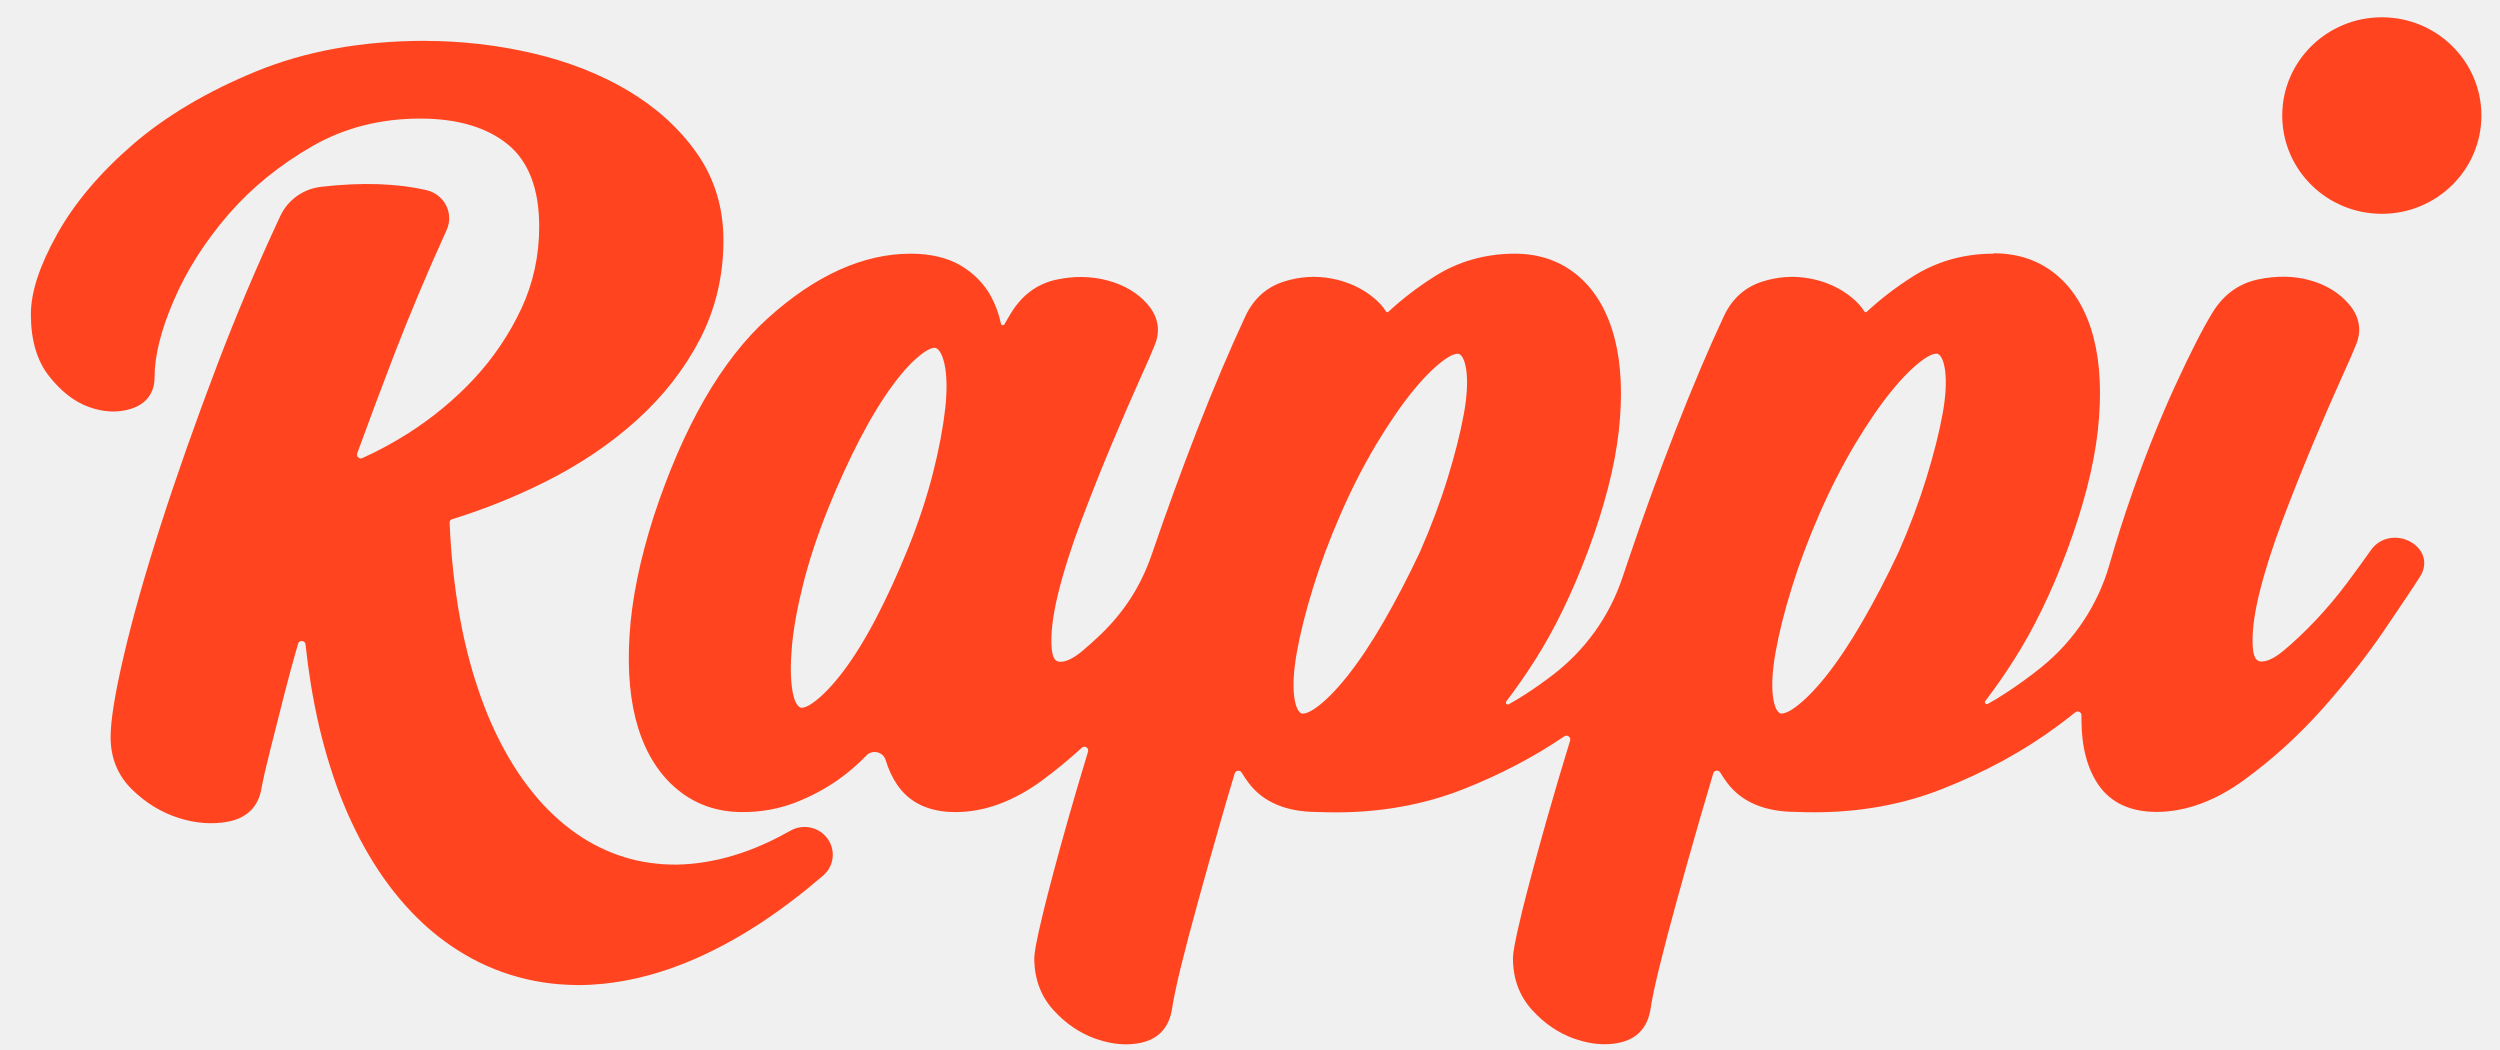
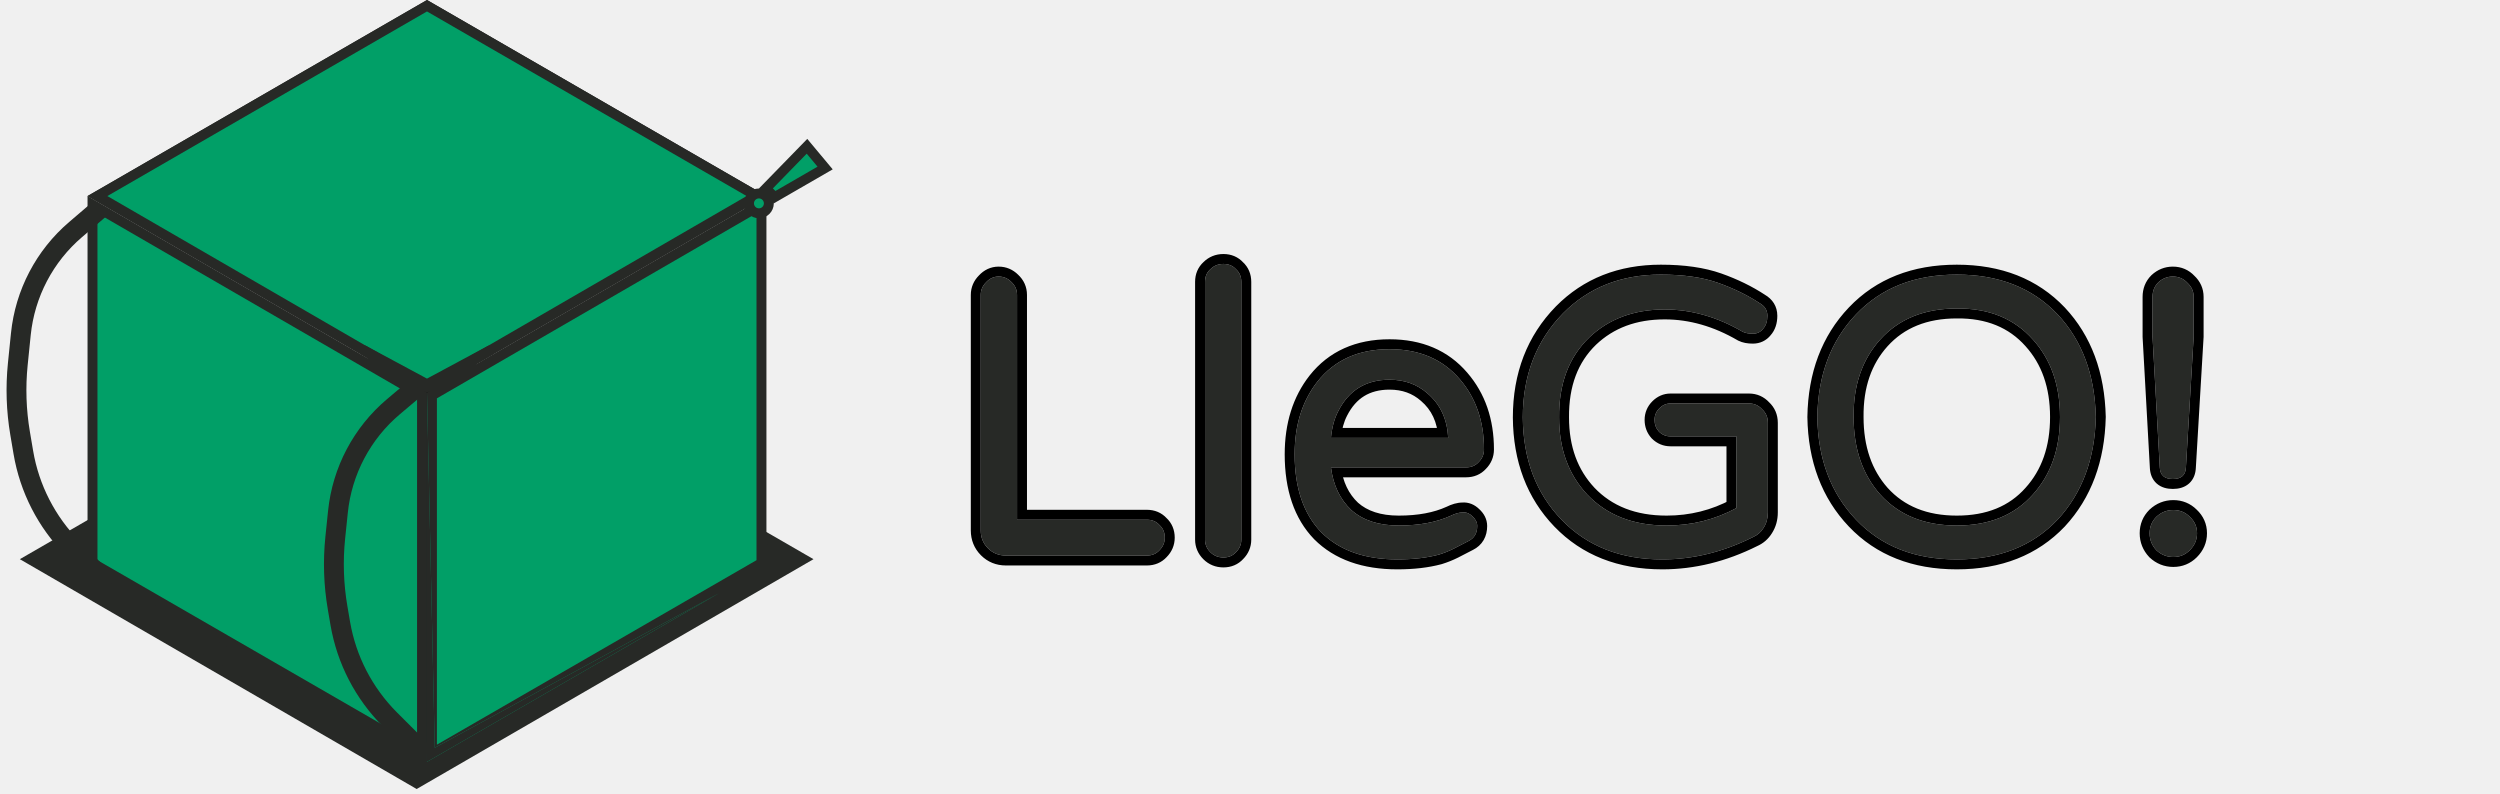
- <svg xmlns="http://www.w3.org/2000/svg" width="100" height="42" viewBox="0 0 26.458 11.113">
-   <path fill="#ff441f" fill-rule="evenodd" d="M20.558 4.387c-.036.196-.093.422-.17.672-.077.249-.175.513-.292.779-.126.269-.257.52-.389.747-.13.225-.26.418-.384.574-.122.152-.235.265-.335.335-.076.053-.118.058-.132.058-.007 0-.012-.001-.018-.004-.013-.006-.055-.034-.073-.168-.017-.123-.008-.284.027-.479.036-.201.093-.43.17-.677.076-.248.174-.511.292-.781.117-.268.245-.518.38-.744.135-.225.266-.416.391-.568.121-.148.234-.259.336-.33.076-.053.118-.058.132-.058.007 0 .013.001.018.004.013.005.055.034.074.168.017.123.008.282-.027.473m-5.067 0c-.036.196-.093.422-.17.672-.077.251-.176.514-.292.779-.127.27-.258.521-.389.747-.13.225-.26.418-.384.574-.122.152-.234.265-.335.335-.076.053-.118.058-.132.058-.007 0-.012-.001-.018-.004-.013-.006-.055-.034-.073-.168-.017-.122-.008-.283.027-.479.036-.201.093-.428.17-.677.076-.248.174-.511.292-.781.117-.269.245-.519.38-.744.136-.226.267-.417.391-.568.121-.148.235-.259.336-.33.076-.053.118-.058.132-.058.007 0 .013.001.018.004.013.005.055.034.074.168.017.123.008.282-.027.473m-5.49-.051c-.022.199-.066.427-.129.676-.064.249-.15.511-.258.78-.108.267-.222.518-.341.746-.116.223-.234.413-.349.566-.113.148-.218.258-.315.328-.071.052-.111.057-.124.057-.006 0-.012-.001-.017-.004-.013-.006-.058-.035-.081-.171-.022-.125-.023-.285-.006-.478.018-.196.059-.42.122-.668.063-.248.15-.51.258-.78.109-.271.224-.522.341-.747.116-.223.233-.415.35-.572.112-.152.218-.263.314-.333.071-.052.111-.057.125-.057.006 0 .012.001.017.004.014.006.06.036.089.174.025.123.027.284.005.479M21.103 2.681c.265 0 .493.081.678.242.178.155.306.376.378.657.07.273.085.602.043.98-.042.373-.151.799-.325 1.266-.164.441-.353.829-.559 1.153-.1.157-.203.305-.307.441-.013.017.007.04.026.03.061-.033.121-.069.18-.108.136-.088.266-.182.39-.282.345-.28.596-.658.718-1.083.073-.256.154-.51.242-.76.144-.412.298-.796.458-1.143.159-.345.291-.604.393-.769.116-.188.277-.305.482-.348.191-.04.374-.038.542.008.172.047.313.132.418.254.114.133.139.285.071.439-.02.053-.073.174-.158.361-.085.188-.18.407-.291.671-.106.254-.216.528-.325.816-.106.282-.19.546-.248.783-.056.231-.078.423-.066.571.012.141.066.141.095.141.041 0 .114-.019.227-.112.109-.09.224-.199.343-.324.119-.126.233-.262.338-.403.096-.129.179-.243.246-.339.058-.084.152-.132.255-.132.109 0 .215.055.271.14.054.083.052.182-.005.271-.071.112-.196.298-.382.572-.184.271-.404.55-.653.83-.254.284-.532.536-.826.75-.309.225-.622.339-.928.339-.277 0-.484-.096-.615-.286-.119-.173-.18-.406-.18-.691v-.045c.001-.034-.039-.053-.065-.032-.058.047-.118.093-.179.138-.36.268-.776.496-1.237.676-.411.162-.864.244-1.346.244l-.098-.001-.099-.003c-.328-.001-.572-.104-.725-.307-.027-.036-.052-.073-.074-.11-.018-.03-.064-.025-.074.009-.049.165-.096.324-.14.476-.094.327-.174.611-.244.866-.071.256-.132.49-.183.695-.049.198-.083.358-.1.477l-.001.004c-.044.225-.196.304-.317.331-.053.012-.109.018-.165.018-.102 0-.209-.02-.319-.058-.167-.059-.318-.161-.448-.304-.135-.148-.203-.333-.203-.55 0-.044.011-.14.097-.495.065-.262.152-.587.26-.968.073-.258.156-.539.248-.839.011-.036-.03-.066-.061-.045-.321.218-.681.407-1.073.561-.411.162-.864.244-1.346.244-.065 0-.131-.002-.197-.004-.328-.001-.572-.104-.725-.307-.027-.036-.052-.072-.074-.11-.018-.03-.064-.025-.074.009-.05.165-.097.325-.14.476-.094.328-.174.612-.244.866-.071.256-.132.49-.183.695-.049.198-.082.358-.1.477l-.001.004c-.044.225-.197.304-.317.331-.053.012-.109.018-.165.018-.102 0-.209-.02-.32-.058-.167-.059-.318-.161-.448-.304-.135-.148-.203-.333-.203-.55 0-.044.011-.141.097-.495.065-.264.152-.59.259-.968.064-.225.134-.465.213-.723.012-.039-.036-.069-.066-.041-.135.123-.273.237-.415.342-.305.225-.615.339-.922.339-.277 0-.484-.096-.615-.286-.053-.077-.094-.165-.124-.264-.026-.088-.14-.116-.204-.049-.09.094-.189.179-.296.255-.139.098-.293.18-.461.245-.173.066-.359.099-.555.099-.265 0-.497-.08-.689-.24-.188-.154-.327-.372-.414-.649-.084-.268-.116-.598-.092-.98.023-.378.109-.801.256-1.26.312-.951.719-1.658 1.211-2.101.5-.451 1.008-.68 1.508-.68.212 0 .391.043.532.126.139.083.246.193.319.326.048.09.084.186.105.289.004.018.029.022.038.005.025-.045.049-.086.072-.123.116-.187.275-.304.475-.348.187-.04.369-.038.542.008.177.047.321.132.426.254.114.133.139.285.071.439-.02.052-.071.171-.157.361-.084.186-.182.412-.291.671-.108.257-.217.531-.325.816-.107.282-.19.546-.248.783-.056.231-.078.423-.066.571.012.141.066.141.095.141.042 0 .114-.019.227-.112.062-.052.127-.11.194-.174.257-.248.43-.519.545-.855.153-.447.314-.888.479-1.313.176-.452.349-.858.512-1.207.085-.18.22-.302.4-.361.169-.055.341-.066.511-.034.17.032.318.1.442.201.055.045.099.093.131.144.009.014.019.015.031.004.146-.135.307-.258.48-.368.254-.162.542-.244.855-.244.265 0 .493.081.678.242.179.155.306.376.379.657.07.272.085.602.043.98-.042.373-.151.799-.325 1.266-.165.441-.353.829-.559 1.153-.1.157-.203.305-.307.441-.013.017.007.04.026.03.06-.033.121-.069.18-.108.097-.063.191-.129.282-.199.346-.263.604-.622.741-1.032l.054-.16c.162-.48.334-.953.51-1.405.177-.453.349-.859.512-1.207.085-.18.219-.302.4-.361.169-.055.341-.066.511-.034.17.032.318.1.441.201.055.045.099.093.131.144.009.014.019.015.031.004.146-.135.307-.258.48-.368.254-.162.542-.244.855-.244zM4.502.433c.38 0 .762.044 1.133.13.374.087.714.22 1.009.395.298.177.544.399.728.66.188.266.284.577.284.926 0 .375-.084.728-.249 1.047-.164.316-.389.604-.67.857-.278.251-.607.473-.98.658-.307.153-.633.284-.971.389-.022.007-.029.018-.028.04.007.166.019.33.036.488.019.182.044.358.075.526.03.165.067.326.109.478.032.118.069.232.107.341.025.069.051.137.077.201.053.128.112.251.174.365.061.112.127.218.196.315.068.095.14.184.215.266.074.079.152.152.232.217.078.063.16.121.244.17.082.048.168.09.256.125.086.034.175.061.265.081.09.02.183.032.277.039.093.006.191.005.288-.004.099-.009.2-.025.3-.048.103-.024.208-.055.312-.094.107-.04.215-.088.321-.143.041-.021.082-.043.123-.066.133-.076.302-.04.392.083.09.123.07.292-.046.392-.057.049-.114.096-.17.142-.137.11-.274.213-.408.304-.127.087-.256.167-.384.239-.064.036-.131.071-.199.105-.131.066-.263.123-.395.172-.13.048-.261.088-.389.118-.127.03-.256.052-.381.065-.09.009-.179.014-.266.014-.035 0-.071-.001-.106-.003-.121-.005-.242-.019-.359-.042-.058-.011-.116-.025-.173-.041-.055-.015-.112-.032-.169-.053-.109-.039-.217-.087-.32-.143-.101-.055-.201-.118-.295-.188-.077-.057-.152-.119-.223-.185-.086-.079-.169-.168-.248-.262-.078-.093-.153-.193-.222-.298-.07-.105-.135-.217-.196-.332-.06-.116-.118-.238-.17-.365-.052-.125-.1-.258-.143-.396-.043-.135-.082-.278-.117-.425-.034-.147-.064-.299-.089-.453-.022-.136-.041-.277-.056-.42-.004-.043-.067-.049-.079-.007-.054.187-.103.368-.147.541-.054.217-.105.415-.15.593-.044.174-.076.314-.094.416-.036.181-.156.296-.349.333-.166.032-.344.019-.527-.04-.181-.058-.346-.159-.49-.3-.151-.148-.227-.334-.227-.553 0-.178.045-.46.139-.861.091-.392.222-.856.39-1.38.167-.52.369-1.094.601-1.704.199-.524.423-1.052.666-1.572.079-.17.244-.288.433-.309.428-.049.8-.037 1.115.036.19.044.292.247.212.422-.203.447-.391.893-.558 1.326-.135.351-.265.699-.388 1.037-.012.034.023.065.055.05.164-.074.325-.161.483-.261.258-.164.494-.359.7-.58.205-.221.373-.471.5-.742.125-.269.188-.56.188-.868 0-.395-.111-.687-.33-.867-.222-.182-.535-.275-.929-.275-.42 0-.805.098-1.142.292-.347.199-.646.443-.89.725-.246.285-.44.59-.576.906-.135.313-.204.587-.204.816 0 .164-.088.282-.247.332-.14.045-.294.038-.452-.02-.152-.056-.293-.166-.419-.327-.127-.162-.191-.381-.191-.651 0-.236.091-.514.278-.85.182-.327.451-.646.799-.947.348-.301.787-.562 1.306-.775.522-.215 1.125-.324 1.792-.324ZM25.208.183c.582 0 1.054.466 1.054 1.04 0 .574-.472 1.04-1.054 1.04-.582 0-1.054-.466-1.054-1.04 0-.574.472-1.04 1.054-1.04z" style="stroke-width:.361" />
+ <svg xmlns="http://www.w3.org/2000/svg" width="252" height="80" viewBox="0 0 252 80" fill="none">
+   <mask id="path-1-outside-1_202_632" maskUnits="userSpaceOnUse" x="97" y="25" width="126" height="33" fill="black">
+     <rect fill="white" x="97" y="25" width="126" height="33" />
+     <path d="M115.605 52.387C116.126 52.387 116.549 52.566 116.875 52.924C117.233 53.249 117.412 53.672 117.412 54.193C117.412 54.682 117.233 55.105 116.875 55.463C116.549 55.821 116.126 56 115.605 56H101.396C100.68 56 100.078 55.756 99.59 55.268C99.102 54.779 98.857 54.177 98.857 53.461V29.73C98.857 29.242 99.037 28.819 99.394 28.461C99.753 28.07 100.176 27.875 100.664 27.875C101.152 27.875 101.576 28.054 101.934 28.412C102.324 28.77 102.52 29.21 102.52 29.73V52.387H115.605ZM121.465 28.412C121.465 27.891 121.644 27.468 122.002 27.143C122.36 26.785 122.799 26.605 123.32 26.605C123.841 26.605 124.264 26.785 124.59 27.143C124.948 27.468 125.127 27.891 125.127 28.412V54.389C125.127 54.877 124.948 55.3 124.59 55.658C124.264 56.016 123.841 56.195 123.32 56.195C122.799 56.195 122.36 56.016 122.002 55.658C121.644 55.3 121.465 54.877 121.465 54.389V28.412ZM134.16 47.113C134.388 48.904 135.072 50.336 136.211 51.41C137.383 52.452 138.978 52.973 140.996 52.973C143.047 52.973 144.788 52.647 146.221 51.996C146.676 51.768 147.083 51.654 147.441 51.654C147.799 51.622 148.125 51.752 148.418 52.045C148.743 52.338 148.906 52.663 148.906 53.022C148.906 53.738 148.613 54.242 148.027 54.535C147.474 54.828 146.969 55.089 146.514 55.316C146.058 55.544 145.57 55.74 145.049 55.902C143.844 56.228 142.445 56.391 140.85 56.391C137.562 56.391 135.007 55.479 133.184 53.656C131.393 51.801 130.498 49.18 130.498 45.795C130.498 42.865 131.263 40.424 132.793 38.471C134.518 36.29 136.943 35.199 140.068 35.199C143.063 35.199 145.423 36.208 147.148 38.227C148.776 40.115 149.59 42.475 149.59 45.307C149.59 45.795 149.411 46.218 149.053 46.576C148.727 46.934 148.304 47.113 147.783 47.113H134.16ZM140.068 38.275C137.692 38.275 135.967 39.333 134.893 41.449C134.502 42.198 134.258 43.093 134.16 44.135H145.977C145.879 42.247 145.179 40.749 143.877 39.643C142.835 38.731 141.566 38.275 140.068 38.275ZM167.998 52.973C170.505 52.973 172.848 52.387 175.029 51.215V43.988H168.389C167.933 43.988 167.542 43.825 167.217 43.5C166.924 43.175 166.777 42.784 166.777 42.328C166.777 41.872 166.94 41.482 167.266 41.156C167.591 40.831 167.965 40.668 168.389 40.668H176.299C176.82 40.668 177.259 40.863 177.617 41.254C178.008 41.612 178.203 42.068 178.203 42.621V51.654C178.203 52.24 178.057 52.761 177.764 53.217C177.503 53.64 177.145 53.949 176.689 54.145C173.695 55.642 170.651 56.391 167.559 56.391C163.359 56.391 159.974 55.056 157.402 52.387C154.831 49.717 153.529 46.283 153.496 42.084C153.496 37.852 154.847 34.353 157.549 31.586C160.12 28.982 163.408 27.68 167.412 27.68C169.691 27.68 171.611 27.956 173.174 28.51C174.736 29.063 176.136 29.747 177.373 30.561C177.894 30.854 178.154 31.277 178.154 31.83C178.154 32.383 178.008 32.823 177.715 33.148C177.454 33.474 177.113 33.637 176.689 33.637C176.266 33.637 175.924 33.572 175.664 33.441C173.092 31.944 170.472 31.195 167.803 31.195C164.71 31.195 162.171 32.139 160.186 34.027C158.135 36.013 157.126 38.699 157.158 42.084C157.158 45.242 158.102 47.829 159.99 49.848C161.976 51.931 164.645 52.973 167.998 52.973ZM187.09 31.684C189.629 29.014 193.014 27.68 197.246 27.68C201.478 27.68 204.863 29.014 207.402 31.684C209.876 34.32 211.162 37.771 211.26 42.035C211.162 46.267 209.876 49.717 207.402 52.387C204.863 55.056 201.478 56.391 197.246 56.391C193.014 56.391 189.629 55.056 187.09 52.387C184.551 49.717 183.249 46.267 183.184 42.035C183.249 37.803 184.551 34.353 187.09 31.684ZM197.246 52.973C200.501 52.973 203.057 51.931 204.912 49.848C206.735 47.829 207.646 45.225 207.646 42.035C207.646 38.845 206.735 36.241 204.912 34.223C203.024 32.107 200.469 31.065 197.246 31.098C193.991 31.098 191.419 32.139 189.531 34.223C187.708 36.241 186.813 38.845 186.846 42.035C186.846 45.225 187.741 47.829 189.531 49.848C191.419 51.931 193.991 52.973 197.246 52.973ZM220.342 47.113C220.309 47.895 219.87 48.285 219.023 48.285C218.177 48.285 217.738 47.895 217.705 47.113L216.973 33.93V29.926C216.973 29.34 217.168 28.852 217.559 28.461C217.982 28.07 218.47 27.875 219.023 27.875C219.609 27.875 220.098 28.087 220.488 28.51C220.911 28.9 221.123 29.372 221.123 29.926V33.93L220.342 47.113ZM216.68 53.754C216.68 53.103 216.908 52.55 217.363 52.094C217.852 51.638 218.421 51.41 219.072 51.41C219.723 51.41 220.277 51.638 220.732 52.094C221.221 52.55 221.465 53.103 221.465 53.754C221.465 54.405 221.221 54.975 220.732 55.463C220.277 55.919 219.723 56.147 219.072 56.147C218.421 56.147 217.852 55.919 217.363 55.463C216.908 54.975 216.68 54.405 216.68 53.754Z" />
+   </mask>
+   <path d="M115.605 52.387C116.126 52.387 116.549 52.566 116.875 52.924C117.233 53.249 117.412 53.672 117.412 54.193C117.412 54.682 117.233 55.105 116.875 55.463C116.549 55.821 116.126 56 115.605 56H101.396C100.68 56 100.078 55.756 99.59 55.268C99.102 54.779 98.857 54.177 98.857 53.461V29.73C98.857 29.242 99.037 28.819 99.394 28.461C99.753 28.07 100.176 27.875 100.664 27.875C101.152 27.875 101.576 28.054 101.934 28.412C102.324 28.77 102.52 29.21 102.52 29.73V52.387H115.605ZM121.465 28.412C121.465 27.891 121.644 27.468 122.002 27.143C122.36 26.785 122.799 26.605 123.32 26.605C123.841 26.605 124.264 26.785 124.59 27.143C124.948 27.468 125.127 27.891 125.127 28.412V54.389C125.127 54.877 124.948 55.3 124.59 55.658C124.264 56.016 123.841 56.195 123.32 56.195C122.799 56.195 122.36 56.016 122.002 55.658C121.644 55.3 121.465 54.877 121.465 54.389V28.412ZM134.16 47.113C134.388 48.904 135.072 50.336 136.211 51.41C137.383 52.452 138.978 52.973 140.996 52.973C143.047 52.973 144.788 52.647 146.221 51.996C146.676 51.768 147.083 51.654 147.441 51.654C147.799 51.622 148.125 51.752 148.418 52.045C148.743 52.338 148.906 52.663 148.906 53.022C148.906 53.738 148.613 54.242 148.027 54.535C147.474 54.828 146.969 55.089 146.514 55.316C146.058 55.544 145.57 55.74 145.049 55.902C143.844 56.228 142.445 56.391 140.85 56.391C137.562 56.391 135.007 55.479 133.184 53.656C131.393 51.801 130.498 49.18 130.498 45.795C130.498 42.865 131.263 40.424 132.793 38.471C134.518 36.29 136.943 35.199 140.068 35.199C143.063 35.199 145.423 36.208 147.148 38.227C148.776 40.115 149.59 42.475 149.59 45.307C149.59 45.795 149.411 46.218 149.053 46.576C148.727 46.934 148.304 47.113 147.783 47.113H134.16ZM140.068 38.275C137.692 38.275 135.967 39.333 134.893 41.449C134.502 42.198 134.258 43.093 134.16 44.135H145.977C145.879 42.247 145.179 40.749 143.877 39.643C142.835 38.731 141.566 38.275 140.068 38.275ZM167.998 52.973C170.505 52.973 172.848 52.387 175.029 51.215V43.988H168.389C167.933 43.988 167.542 43.825 167.217 43.5C166.924 43.175 166.777 42.784 166.777 42.328C166.777 41.872 166.94 41.482 167.266 41.156C167.591 40.831 167.965 40.668 168.389 40.668H176.299C176.82 40.668 177.259 40.863 177.617 41.254C178.008 41.612 178.203 42.068 178.203 42.621V51.654C178.203 52.24 178.057 52.761 177.764 53.217C177.503 53.64 177.145 53.949 176.689 54.145C173.695 55.642 170.651 56.391 167.559 56.391C163.359 56.391 159.974 55.056 157.402 52.387C154.831 49.717 153.529 46.283 153.496 42.084C153.496 37.852 154.847 34.353 157.549 31.586C160.12 28.982 163.408 27.68 167.412 27.68C169.691 27.68 171.611 27.956 173.174 28.51C174.736 29.063 176.136 29.747 177.373 30.561C177.894 30.854 178.154 31.277 178.154 31.83C178.154 32.383 178.008 32.823 177.715 33.148C177.454 33.474 177.113 33.637 176.689 33.637C176.266 33.637 175.924 33.572 175.664 33.441C173.092 31.944 170.472 31.195 167.803 31.195C164.71 31.195 162.171 32.139 160.186 34.027C158.135 36.013 157.126 38.699 157.158 42.084C157.158 45.242 158.102 47.829 159.99 49.848C161.976 51.931 164.645 52.973 167.998 52.973ZM187.09 31.684C189.629 29.014 193.014 27.68 197.246 27.68C201.478 27.68 204.863 29.014 207.402 31.684C209.876 34.32 211.162 37.771 211.26 42.035C211.162 46.267 209.876 49.717 207.402 52.387C204.863 55.056 201.478 56.391 197.246 56.391C193.014 56.391 189.629 55.056 187.09 52.387C184.551 49.717 183.249 46.267 183.184 42.035C183.249 37.803 184.551 34.353 187.09 31.684ZM197.246 52.973C200.501 52.973 203.057 51.931 204.912 49.848C206.735 47.829 207.646 45.225 207.646 42.035C207.646 38.845 206.735 36.241 204.912 34.223C203.024 32.107 200.469 31.065 197.246 31.098C193.991 31.098 191.419 32.139 189.531 34.223C187.708 36.241 186.813 38.845 186.846 42.035C186.846 45.225 187.741 47.829 189.531 49.848C191.419 51.931 193.991 52.973 197.246 52.973ZM220.342 47.113C220.309 47.895 219.87 48.285 219.023 48.285C218.177 48.285 217.738 47.895 217.705 47.113L216.973 33.93V29.926C216.973 29.34 217.168 28.852 217.559 28.461C217.982 28.07 218.47 27.875 219.023 27.875C219.609 27.875 220.098 28.087 220.488 28.51C220.911 28.9 221.123 29.372 221.123 29.926V33.93L220.342 47.113ZM216.68 53.754C216.68 53.103 216.908 52.55 217.363 52.094C217.852 51.638 218.421 51.41 219.072 51.41C219.723 51.41 220.277 51.638 220.732 52.094C221.221 52.55 221.465 53.103 221.465 53.754C221.465 54.405 221.221 54.975 220.732 55.463C220.277 55.919 219.723 56.147 219.072 56.147C218.421 56.147 217.852 55.919 217.363 55.463C216.908 54.975 216.68 54.405 216.68 53.754Z" fill="#272926" />
+   <path d="M116.875 52.924L116.135 53.596L116.167 53.632L116.202 53.664L116.875 52.924ZM116.875 55.463L116.168 54.756L116.151 54.773L116.135 54.79L116.875 55.463ZM99.394 28.461L100.102 29.168L100.117 29.153L100.132 29.137L99.394 28.461ZM101.934 28.412L101.226 29.119L101.242 29.135L101.258 29.149L101.934 28.412ZM102.52 52.387H101.52V53.387H102.52V52.387ZM115.605 53.387C115.869 53.387 116.015 53.464 116.135 53.596L117.615 52.251C117.084 51.667 116.384 51.387 115.605 51.387V53.387ZM116.202 53.664C116.335 53.784 116.412 53.93 116.412 54.193H118.412C118.412 53.415 118.131 52.715 117.548 52.184L116.202 53.664ZM116.412 54.193C116.412 54.406 116.346 54.578 116.168 54.756L117.582 56.17C118.12 55.632 118.412 54.958 118.412 54.193H116.412ZM116.135 54.79C116.015 54.923 115.869 55 115.605 55V57C116.384 57 117.084 56.719 117.615 56.136L116.135 54.79ZM115.605 55H101.396V57H115.605V55ZM101.396 55C100.935 55 100.59 54.854 100.297 54.56L98.883 55.975C99.566 56.658 100.426 57 101.396 57V55ZM100.297 54.56C100.004 54.267 99.857 53.923 99.857 53.461H97.857C97.857 54.431 98.199 55.291 98.883 55.975L100.297 54.56ZM99.857 53.461V29.73H97.857V53.461H99.857ZM99.857 29.73C99.857 29.518 99.923 29.346 100.102 29.168L98.687 27.754C98.15 28.292 97.857 28.966 97.857 29.73H99.857ZM100.132 29.137C100.318 28.933 100.482 28.875 100.664 28.875V26.875C99.87 26.875 99.187 27.208 98.657 27.785L100.132 29.137ZM100.664 28.875C100.876 28.875 101.048 28.941 101.226 29.119L102.641 27.705C102.103 27.167 101.428 26.875 100.664 26.875V28.875ZM101.258 29.149C101.446 29.322 101.52 29.495 101.52 29.73H103.52C103.52 28.924 103.202 28.219 102.609 27.675L101.258 29.149ZM101.52 29.73V52.387H103.52V29.73H101.52ZM102.52 53.387H115.605V51.387H102.52V53.387ZM122.002 27.143L122.675 27.883L122.692 27.866L122.709 27.85L122.002 27.143ZM124.59 27.143L123.85 27.815L123.882 27.851L123.917 27.883L124.59 27.143ZM124.59 55.658L123.883 54.951L123.866 54.968L123.85 54.986L124.59 55.658ZM122.465 28.412C122.465 28.149 122.542 28.003 122.675 27.883L121.329 26.403C120.746 26.933 120.465 27.634 120.465 28.412H122.465ZM122.709 27.85C122.874 27.685 123.056 27.605 123.32 27.605V25.605C122.543 25.605 121.846 25.884 121.295 26.436L122.709 27.85ZM123.32 27.605C123.584 27.605 123.73 27.683 123.85 27.815L125.33 26.47C124.799 25.886 124.099 25.605 123.32 25.605V27.605ZM123.917 27.883C124.05 28.003 124.127 28.149 124.127 28.412H126.127C126.127 27.634 125.846 26.933 125.263 26.403L123.917 27.883ZM124.127 28.412V54.389H126.127V28.412H124.127ZM124.127 54.389C124.127 54.601 124.061 54.773 123.883 54.951L125.297 56.365C125.835 55.828 126.127 55.153 126.127 54.389H124.127ZM123.85 54.986C123.73 55.118 123.584 55.195 123.32 55.195V57.195C124.099 57.195 124.799 56.915 125.33 56.331L123.85 54.986ZM123.32 55.195C123.056 55.195 122.874 55.116 122.709 54.951L121.295 56.365C121.846 56.917 122.543 57.195 123.32 57.195V55.195ZM122.709 54.951C122.531 54.773 122.465 54.601 122.465 54.389H120.465C120.465 55.153 120.757 55.828 121.295 56.365L122.709 54.951ZM122.465 54.389V28.412H120.465V54.389H122.465ZM134.16 47.113V46.113H133.025L133.168 47.239L134.16 47.113ZM136.211 51.41L135.525 52.138L135.536 52.148L135.547 52.158L136.211 51.41ZM146.221 51.996L146.635 52.907L146.651 52.899L146.668 52.891L146.221 51.996ZM147.441 51.654V52.654H147.487L147.532 52.65L147.441 51.654ZM148.418 52.045L147.711 52.752L147.729 52.771L147.749 52.788L148.418 52.045ZM148.027 54.535L147.58 53.641L147.57 53.646L147.559 53.651L148.027 54.535ZM145.049 55.902L145.31 56.868L145.329 56.863L145.347 56.857L145.049 55.902ZM133.184 53.656L132.464 54.351L132.47 54.357L132.476 54.363L133.184 53.656ZM132.793 38.471L132.009 37.85L132.006 37.854L132.793 38.471ZM147.148 38.227L146.388 38.876L146.391 38.88L147.148 38.227ZM149.053 46.576L148.346 45.869L148.329 45.886L148.313 45.904L149.053 46.576ZM134.893 41.449L135.779 41.912L135.784 41.902L134.893 41.449ZM134.16 44.135L133.165 44.041L133.062 45.135H134.16V44.135ZM145.977 44.135V45.135H147.03L146.975 44.083L145.977 44.135ZM143.877 39.643L143.218 40.395L143.224 40.4L143.229 40.404L143.877 39.643ZM133.168 47.239C133.421 49.223 134.192 50.881 135.525 52.138L136.897 50.683C135.951 49.791 135.355 48.584 135.152 46.987L133.168 47.239ZM135.547 52.158C136.949 53.404 138.805 53.973 140.996 53.973V51.973C139.15 51.973 137.816 51.499 136.875 50.663L135.547 52.158ZM140.996 53.973C143.148 53.973 145.039 53.632 146.635 52.907L145.807 51.086C144.538 51.663 142.946 51.973 140.996 51.973V53.973ZM146.668 52.891C147.04 52.705 147.29 52.654 147.441 52.654V50.654C146.877 50.654 146.313 50.832 145.773 51.102L146.668 52.891ZM147.532 52.65C147.558 52.648 147.57 52.651 147.583 52.656C147.599 52.663 147.643 52.684 147.711 52.752L149.125 51.338C148.658 50.871 148.051 50.595 147.351 50.658L147.532 52.65ZM147.749 52.788C147.915 52.937 147.906 53.009 147.906 53.022H149.906C149.906 52.318 149.572 51.739 149.087 51.302L147.749 52.788ZM147.906 53.022C147.906 53.243 147.862 53.366 147.822 53.435C147.785 53.498 147.721 53.57 147.58 53.641L148.475 55.43C148.92 55.207 149.295 54.88 149.551 54.439C149.804 54.003 149.906 53.516 149.906 53.022H147.906ZM147.559 53.651C147.011 53.941 146.514 54.198 146.066 54.422L146.961 56.211C147.425 55.979 147.936 55.715 148.495 55.419L147.559 53.651ZM146.066 54.422C145.662 54.624 145.224 54.8 144.751 54.948L145.347 56.857C145.916 56.679 146.454 56.464 146.961 56.211L146.066 54.422ZM144.788 54.937C143.688 55.234 142.38 55.391 140.85 55.391V57.391C142.51 57.391 144 57.222 145.31 56.868L144.788 54.937ZM140.85 55.391C137.75 55.391 135.478 54.536 133.891 52.949L132.476 54.363C134.535 56.422 137.373 57.391 140.85 57.391V55.391ZM133.903 52.962C132.344 51.346 131.498 49.005 131.498 45.795H129.498C129.498 49.356 130.443 52.256 132.464 54.351L133.903 52.962ZM131.498 45.795C131.498 43.047 132.212 40.834 133.58 39.087L132.006 37.854C130.314 40.014 129.498 42.684 129.498 45.795H131.498ZM133.577 39.091C135.088 37.182 137.206 36.199 140.068 36.199V34.199C136.681 34.199 133.949 35.398 132.009 37.85L133.577 39.091ZM140.068 36.199C142.813 36.199 144.879 37.11 146.388 38.876L147.909 37.577C145.968 35.306 143.314 34.199 140.068 34.199V36.199ZM146.391 38.88C147.841 40.561 148.59 42.68 148.59 45.307H150.59C150.59 42.27 149.711 39.668 147.906 37.574L146.391 38.88ZM148.59 45.307C148.59 45.519 148.524 45.691 148.346 45.869L149.76 47.283C150.298 46.745 150.59 46.071 150.59 45.307H148.59ZM148.313 45.904C148.192 46.036 148.046 46.113 147.783 46.113V48.113C148.562 48.113 149.262 47.833 149.793 47.249L148.313 45.904ZM147.783 46.113H134.16V48.113H147.783V46.113ZM140.068 37.275C138.728 37.275 137.515 37.575 136.469 38.216C135.424 38.858 134.607 39.803 134.001 40.996L135.784 41.902C136.252 40.98 136.835 40.338 137.515 39.921C138.195 39.505 139.032 39.275 140.068 39.275V37.275ZM134.006 40.987C133.543 41.874 133.271 42.901 133.165 44.041L135.156 44.228C135.244 43.286 135.461 42.522 135.779 41.912L134.006 40.987ZM134.16 45.135H145.977V43.135H134.16V45.135ZM146.975 44.083C146.865 41.953 146.06 40.186 144.525 38.881L143.229 40.404C144.298 41.313 144.893 42.541 144.978 44.186L146.975 44.083ZM144.535 38.89C143.296 37.806 141.787 37.275 140.068 37.275V39.275C141.345 39.275 142.375 39.657 143.218 40.395L144.535 38.89ZM175.029 51.215L175.503 52.096L176.029 51.813V51.215H175.029ZM175.029 43.988H176.029V42.988H175.029V43.988ZM167.217 43.5L166.474 44.169L166.491 44.188L166.51 44.207L167.217 43.5ZM167.266 41.156L166.559 40.449L167.266 41.156ZM177.617 41.254L176.88 41.93L176.909 41.962L176.941 41.991L177.617 41.254ZM177.764 53.217L176.922 52.676L176.917 52.684L176.912 52.693L177.764 53.217ZM176.689 54.145L176.296 53.225L176.269 53.237L176.242 53.25L176.689 54.145ZM153.496 42.084H152.496L152.496 42.092L153.496 42.084ZM157.549 31.586L156.837 30.883L156.833 30.887L157.549 31.586ZM177.373 30.561L176.823 31.396L176.852 31.415L176.883 31.432L177.373 30.561ZM177.715 33.148L176.972 32.48L176.952 32.501L176.934 32.524L177.715 33.148ZM175.664 33.441L175.161 34.306L175.188 34.322L175.217 34.336L175.664 33.441ZM160.186 34.027L159.496 33.303L159.49 33.309L160.186 34.027ZM157.158 42.084H158.158L158.158 42.074L157.158 42.084ZM159.99 49.848L159.26 50.531L159.266 50.538L159.99 49.848ZM167.998 53.973C170.668 53.973 173.174 53.347 175.503 52.096L174.556 50.334C172.522 51.427 170.341 51.973 167.998 51.973V53.973ZM176.029 51.215V43.988H174.029V51.215H176.029ZM175.029 42.988H168.389V44.988H175.029V42.988ZM168.389 42.988C168.201 42.988 168.064 42.933 167.924 42.793L166.51 44.207C167.021 44.718 167.665 44.988 168.389 44.988V42.988ZM167.96 42.831C167.84 42.697 167.777 42.548 167.777 42.328H165.777C165.777 43.02 166.008 43.652 166.474 44.169L167.96 42.831ZM167.777 42.328C167.777 42.141 167.833 42.004 167.973 41.863L166.559 40.449C166.048 40.96 165.777 41.604 165.777 42.328H167.777ZM167.973 41.863C168.129 41.707 168.255 41.668 168.389 41.668V39.668C167.676 39.668 167.053 39.954 166.559 40.449L167.973 41.863ZM168.389 41.668H176.299V39.668H168.389V41.668ZM176.299 41.668C176.534 41.668 176.708 41.742 176.88 41.93L178.354 40.578C177.811 39.985 177.105 39.668 176.299 39.668V41.668ZM176.941 41.991C177.115 42.15 177.203 42.334 177.203 42.621H179.203C179.203 41.801 178.9 41.074 178.293 40.517L176.941 41.991ZM177.203 42.621V51.654H179.203V42.621H177.203ZM177.203 51.654C177.203 52.065 177.103 52.395 176.922 52.676L178.605 53.758C179.01 53.127 179.203 52.416 179.203 51.654H177.203ZM176.912 52.693C176.76 52.941 176.561 53.112 176.296 53.225L177.083 55.064C177.729 54.787 178.247 54.339 178.615 53.741L176.912 52.693ZM176.242 53.25C173.375 54.684 170.483 55.391 167.559 55.391V57.391C170.819 57.391 174.015 56.6 177.137 55.039L176.242 53.25ZM167.559 55.391C163.591 55.391 160.48 54.14 158.123 51.693L156.682 53.081C159.468 55.972 163.127 57.391 167.559 57.391V55.391ZM158.123 51.693C155.753 49.233 154.527 46.056 154.496 42.076L152.496 42.092C152.53 46.51 153.909 50.202 156.682 53.081L158.123 51.693ZM154.496 42.084C154.496 38.086 155.763 34.846 158.264 32.285L156.833 30.887C153.931 33.859 152.496 37.618 152.496 42.084H154.496ZM158.26 32.289C160.625 29.893 163.648 28.68 167.412 28.68V26.68C163.169 26.68 159.615 28.07 156.837 30.883L158.26 32.289ZM167.412 28.68C169.617 28.68 171.417 28.948 172.84 29.452L173.508 27.567C171.806 26.965 169.765 26.68 167.412 26.68V28.68ZM172.84 29.452C174.335 29.982 175.661 30.631 176.823 31.396L177.923 29.725C176.611 28.862 175.137 28.144 173.508 27.567L172.84 29.452ZM176.883 31.432C177.12 31.565 177.154 31.672 177.154 31.83H179.154C179.154 30.881 178.668 30.142 177.863 29.689L176.883 31.432ZM177.154 31.83C177.154 32.204 177.059 32.382 176.972 32.48L178.458 33.817C178.957 33.264 179.154 32.563 179.154 31.83H177.154ZM176.934 32.524C176.867 32.608 176.814 32.637 176.689 32.637V34.637C177.411 34.637 178.042 34.34 178.496 33.773L176.934 32.524ZM176.689 32.637C176.356 32.637 176.184 32.584 176.111 32.547L175.217 34.336C175.665 34.56 176.176 34.637 176.689 34.637V32.637ZM176.167 32.577C173.461 31.001 170.668 30.195 167.803 30.195V32.195C170.276 32.195 172.724 32.887 175.161 34.306L176.167 32.577ZM167.803 30.195C164.489 30.195 161.692 31.215 159.496 33.303L160.875 34.752C162.65 33.064 164.931 32.195 167.803 32.195V30.195ZM159.49 33.309C157.206 35.521 156.124 38.489 156.158 42.094L158.158 42.074C158.128 38.908 159.064 36.505 160.881 34.746L159.49 33.309ZM156.158 42.084C156.158 45.456 157.174 48.301 159.26 50.531L160.721 49.164C159.031 47.358 158.158 45.027 158.158 42.084H156.158ZM159.266 50.538C161.472 52.852 164.421 53.973 167.998 53.973V51.973C164.87 51.973 162.48 51.01 160.714 49.158L159.266 50.538ZM187.09 31.684L186.365 30.994L187.09 31.684ZM207.402 31.684L208.132 30.999L208.127 30.994L207.402 31.684ZM211.26 42.035L212.259 42.058L212.26 42.035L212.26 42.012L211.26 42.035ZM207.402 52.387L208.127 53.076L208.136 53.066L207.402 52.387ZM183.184 42.035L182.184 42.02L182.183 42.035L182.184 42.05L183.184 42.035ZM204.912 49.848L204.17 49.177L204.165 49.183L204.912 49.848ZM204.912 34.223L204.166 34.889L204.17 34.893L204.912 34.223ZM197.246 31.098V32.098L197.256 32.098L197.246 31.098ZM189.531 34.223L188.79 33.551L188.789 33.552L189.531 34.223ZM186.846 42.035H187.846L187.846 42.025L186.846 42.035ZM189.531 49.848L188.783 50.511L188.79 50.519L189.531 49.848ZM187.814 32.373C190.136 29.932 193.244 28.68 197.246 28.68V26.68C192.785 26.68 189.122 28.097 186.365 30.994L187.814 32.373ZM197.246 28.68C201.249 28.68 204.356 29.932 206.678 32.373L208.127 30.994C205.37 28.097 201.707 26.68 197.246 26.68V28.68ZM206.673 32.368C208.949 34.794 210.167 37.993 210.26 42.058L212.26 42.012C212.157 37.548 210.804 33.847 208.132 30.999L206.673 32.368ZM210.26 42.012C210.167 46.042 208.95 49.245 206.669 51.707L208.136 53.066C210.802 50.189 212.157 46.492 212.259 42.058L210.26 42.012ZM206.678 51.697C204.356 54.138 201.249 55.391 197.246 55.391V57.391C201.707 57.391 205.37 55.974 208.127 53.076L206.678 51.697ZM197.246 55.391C193.244 55.391 190.136 54.138 187.814 51.697L186.365 53.076C189.122 55.974 192.785 57.391 197.246 57.391V55.391ZM187.814 51.697C185.474 49.237 184.245 46.04 184.183 42.02L182.184 42.05C182.252 46.493 183.627 50.197 186.365 53.076L187.814 51.697ZM184.183 42.05C184.245 38.03 185.474 34.833 187.814 32.373L186.365 30.994C183.627 33.873 182.252 37.577 182.184 42.02L184.183 42.05ZM197.246 53.973C200.734 53.973 203.581 52.845 205.659 50.513L204.165 49.183C202.532 51.017 200.268 51.973 197.246 51.973V53.973ZM205.654 50.518C207.671 48.285 208.646 45.427 208.646 42.035H206.646C206.646 45.023 205.799 47.374 204.17 49.177L205.654 50.518ZM208.646 42.035C208.646 38.643 207.671 35.786 205.654 33.552L204.17 34.893C205.799 36.696 206.646 39.047 206.646 42.035H208.646ZM205.658 33.557C203.551 31.195 200.703 30.063 197.236 30.098L197.256 32.098C200.234 32.068 202.497 33.019 204.166 34.888L205.658 33.557ZM197.246 30.098C193.758 30.098 190.898 31.225 188.79 33.551L190.272 34.894C191.94 33.054 194.224 32.098 197.246 32.098V30.098ZM188.789 33.552C186.769 35.789 185.811 38.65 185.846 42.045L187.846 42.025C187.815 39.04 188.647 36.693 190.273 34.893L188.789 33.552ZM185.846 42.035C185.846 45.423 186.802 48.278 188.783 50.511L190.279 49.184C188.68 47.381 187.846 45.028 187.846 42.035H185.846ZM188.79 50.519C190.898 52.845 193.758 53.973 197.246 53.973V51.973C194.224 51.973 191.94 51.017 190.272 49.176L188.79 50.519ZM220.342 47.113L219.344 47.054L219.343 47.063L219.343 47.072L220.342 47.113ZM217.705 47.113L218.704 47.072L218.704 47.058L217.705 47.113ZM216.973 33.93H215.973V33.957L215.974 33.985L216.973 33.93ZM217.559 28.461L216.88 27.726L216.866 27.74L216.851 27.754L217.559 28.461ZM220.488 28.51L219.753 29.188L219.781 29.217L219.81 29.245L220.488 28.51ZM221.123 33.93L222.121 33.989L222.123 33.959V33.93H221.123ZM217.363 52.094L216.681 51.363L216.668 51.374L216.656 51.387L217.363 52.094ZM220.732 52.094L220.025 52.801L220.038 52.813L220.05 52.825L220.732 52.094ZM217.363 55.463L216.632 56.145L216.656 56.17L216.681 56.194L217.363 55.463ZM219.343 47.072C219.338 47.179 219.321 47.233 219.314 47.252C219.308 47.267 219.309 47.257 219.323 47.245C219.353 47.218 219.308 47.285 219.023 47.285V49.285C219.585 49.285 220.183 49.157 220.652 48.74C221.135 48.31 221.317 47.724 221.341 47.155L219.343 47.072ZM219.023 47.285C218.739 47.285 218.694 47.218 218.723 47.245C218.737 47.257 218.739 47.267 218.733 47.252C218.726 47.233 218.709 47.179 218.704 47.072L216.706 47.155C216.73 47.724 216.912 48.31 217.395 48.74C217.864 49.157 218.462 49.285 219.023 49.285V47.285ZM218.704 47.058L217.971 33.874L215.974 33.985L216.707 47.169L218.704 47.058ZM217.973 33.93V29.926H215.973V33.93H217.973ZM217.973 29.926C217.973 29.587 218.075 29.359 218.266 29.168L216.851 27.754C216.261 28.344 215.973 29.093 215.973 29.926H217.973ZM218.237 29.196C218.484 28.968 218.732 28.875 219.023 28.875V26.875C218.208 26.875 217.48 27.173 216.88 27.726L218.237 29.196ZM219.023 28.875C219.336 28.875 219.556 28.974 219.753 29.188L221.223 27.831C220.639 27.199 219.883 26.875 219.023 26.875V28.875ZM219.81 29.245C220.038 29.455 220.123 29.664 220.123 29.926H222.123C222.123 29.081 221.785 28.346 221.167 27.775L219.81 29.245ZM220.123 29.926V33.93H222.123V29.926H220.123ZM220.125 33.87L219.344 47.054L221.34 47.172L222.121 33.989L220.125 33.87ZM217.68 53.754C217.68 53.365 217.804 53.067 218.07 52.801L216.656 51.387C216.011 52.032 215.68 52.841 215.68 53.754H217.68ZM218.046 52.825C218.354 52.537 218.682 52.41 219.072 52.41V50.41C218.161 50.41 217.349 50.739 216.681 51.363L218.046 52.825ZM219.072 52.41C219.461 52.41 219.759 52.535 220.025 52.801L221.44 51.387C220.794 50.741 219.985 50.41 219.072 50.41V52.41ZM220.05 52.825C220.342 53.097 220.465 53.388 220.465 53.754H222.465C222.465 52.818 222.1 52.002 221.415 51.363L220.05 52.825ZM220.465 53.754C220.465 54.122 220.339 54.442 220.025 54.756L221.44 56.17C222.103 55.507 222.465 54.688 222.465 53.754H220.465ZM220.025 54.756C219.759 55.022 219.461 55.147 219.072 55.147V57.147C219.985 57.147 220.794 56.815 221.44 56.17L220.025 54.756ZM219.072 55.147C218.682 55.147 218.354 55.02 218.046 54.732L216.681 56.194C217.349 56.818 218.161 57.147 219.072 57.147V55.147ZM218.094 54.781C217.806 54.472 217.68 54.145 217.68 53.754H215.68C215.68 54.665 216.009 55.477 216.632 56.145L218.094 54.781Z" fill="black" mask="url(#path-1-outside-1_202_632)" />
+   <path d="M81.001 56.366L42 78.955L2.999 56.366L42 33.849L81.001 56.366Z" fill="#272926" stroke="#272926" />
+   <path d="M43.04 76.218L10.609 57.49L43.04 38.773L75.471 57.49L43.04 76.218Z" fill="black" stroke="#272926" />
+   <path d="M9.823 19.762L42.54 0.866V37.908L41.851 38.308L9.823 19.762Z" fill="#019F67" stroke="#272926" />
+   <path d="M44.238 38.308L43.54 37.907V0.866L76.257 19.762L44.238 38.308Z" fill="#019F67" stroke="#272926" />
+   <path d="M42.54 75.929L9.324 56.756V20.628L42.54 39.864V75.929Z" fill="#019F67" stroke="#272926" />
+   <path d="M76.756 20.628V56.755L43.54 75.929V39.864L76.756 20.628Z" fill="#019F67" stroke="#272926" />
+   <mask id="path-9-inside-2_202_632" fill="white">
+     <path d="M43.04 39.575L43.825 75.373L72.48 59.793L43.04 76.795V39.575Z" />
+   </mask>
+   <path d="M43.04 39.575L43.825 75.373L72.48 59.793L43.04 76.795V39.575Z" fill="#019F67" />
+   <path d="M43.04 39.575L44.04 39.553L42.04 39.575H43.04ZM43.825 75.373L42.825 75.394L42.861 77.035L44.303 76.251L43.825 75.373ZM72.48 59.793L72.98 60.659L72.002 58.914L72.48 59.793ZM43.04 76.795H42.04V78.527L43.54 77.661L43.04 76.795ZM42.04 39.597L42.825 75.394L44.825 75.351L44.04 39.553L42.04 39.597ZM44.303 76.251L72.958 60.671L72.002 58.914L43.347 74.494L44.303 76.251ZM71.98 58.927L42.54 75.929L43.54 77.661L72.98 60.659L71.98 58.927ZM44.04 76.795V39.575H42.04V76.795H44.04Z" fill="#272926" mask="url(#path-9-inside-2_202_632)" />
+   <path d="M76.257 19.762L43.04 38.998L9.823 19.762L43.04 0.577L76.257 19.762Z" fill="#019F67" stroke="#272926" />
+   <path d="M36.592 35.264L42.803 38.604L43.04 38.732L43.277 38.604L49.488 35.264L43.04 38.998L36.592 35.264Z" fill="#272926" stroke="#272926" />
+   <path d="M11 59L7.292 55.245C4.695 52.615 2.971 49.25 2.353 45.606L2.027 43.682C1.636 41.377 1.558 39.03 1.794 36.704L2.102 33.677C2.519 29.584 4.496 25.808 7.624 23.135L10.124 20.997" stroke="#272926" stroke-width="2" stroke-linejoin="round" />
+   <path d="M42.877 76.088L39.317 72.53C36.682 69.897 34.929 66.512 34.3 62.841L34.031 61.27C33.63 58.936 33.551 56.557 33.794 54.201L34.066 51.574C34.492 47.455 36.498 43.661 39.663 40.991L42.023 39" stroke="#272926" stroke-width="2" stroke-linejoin="round" />
+   <circle cx="76.5" cy="20.5" r="1" fill="#019F67" stroke="#272926" />
+   <path d="M78.082 19.875L77.203 18.995L81.344 14.746L83.172 16.935L78.082 19.875Z" fill="#019F67" stroke="#272926" />
</svg>
